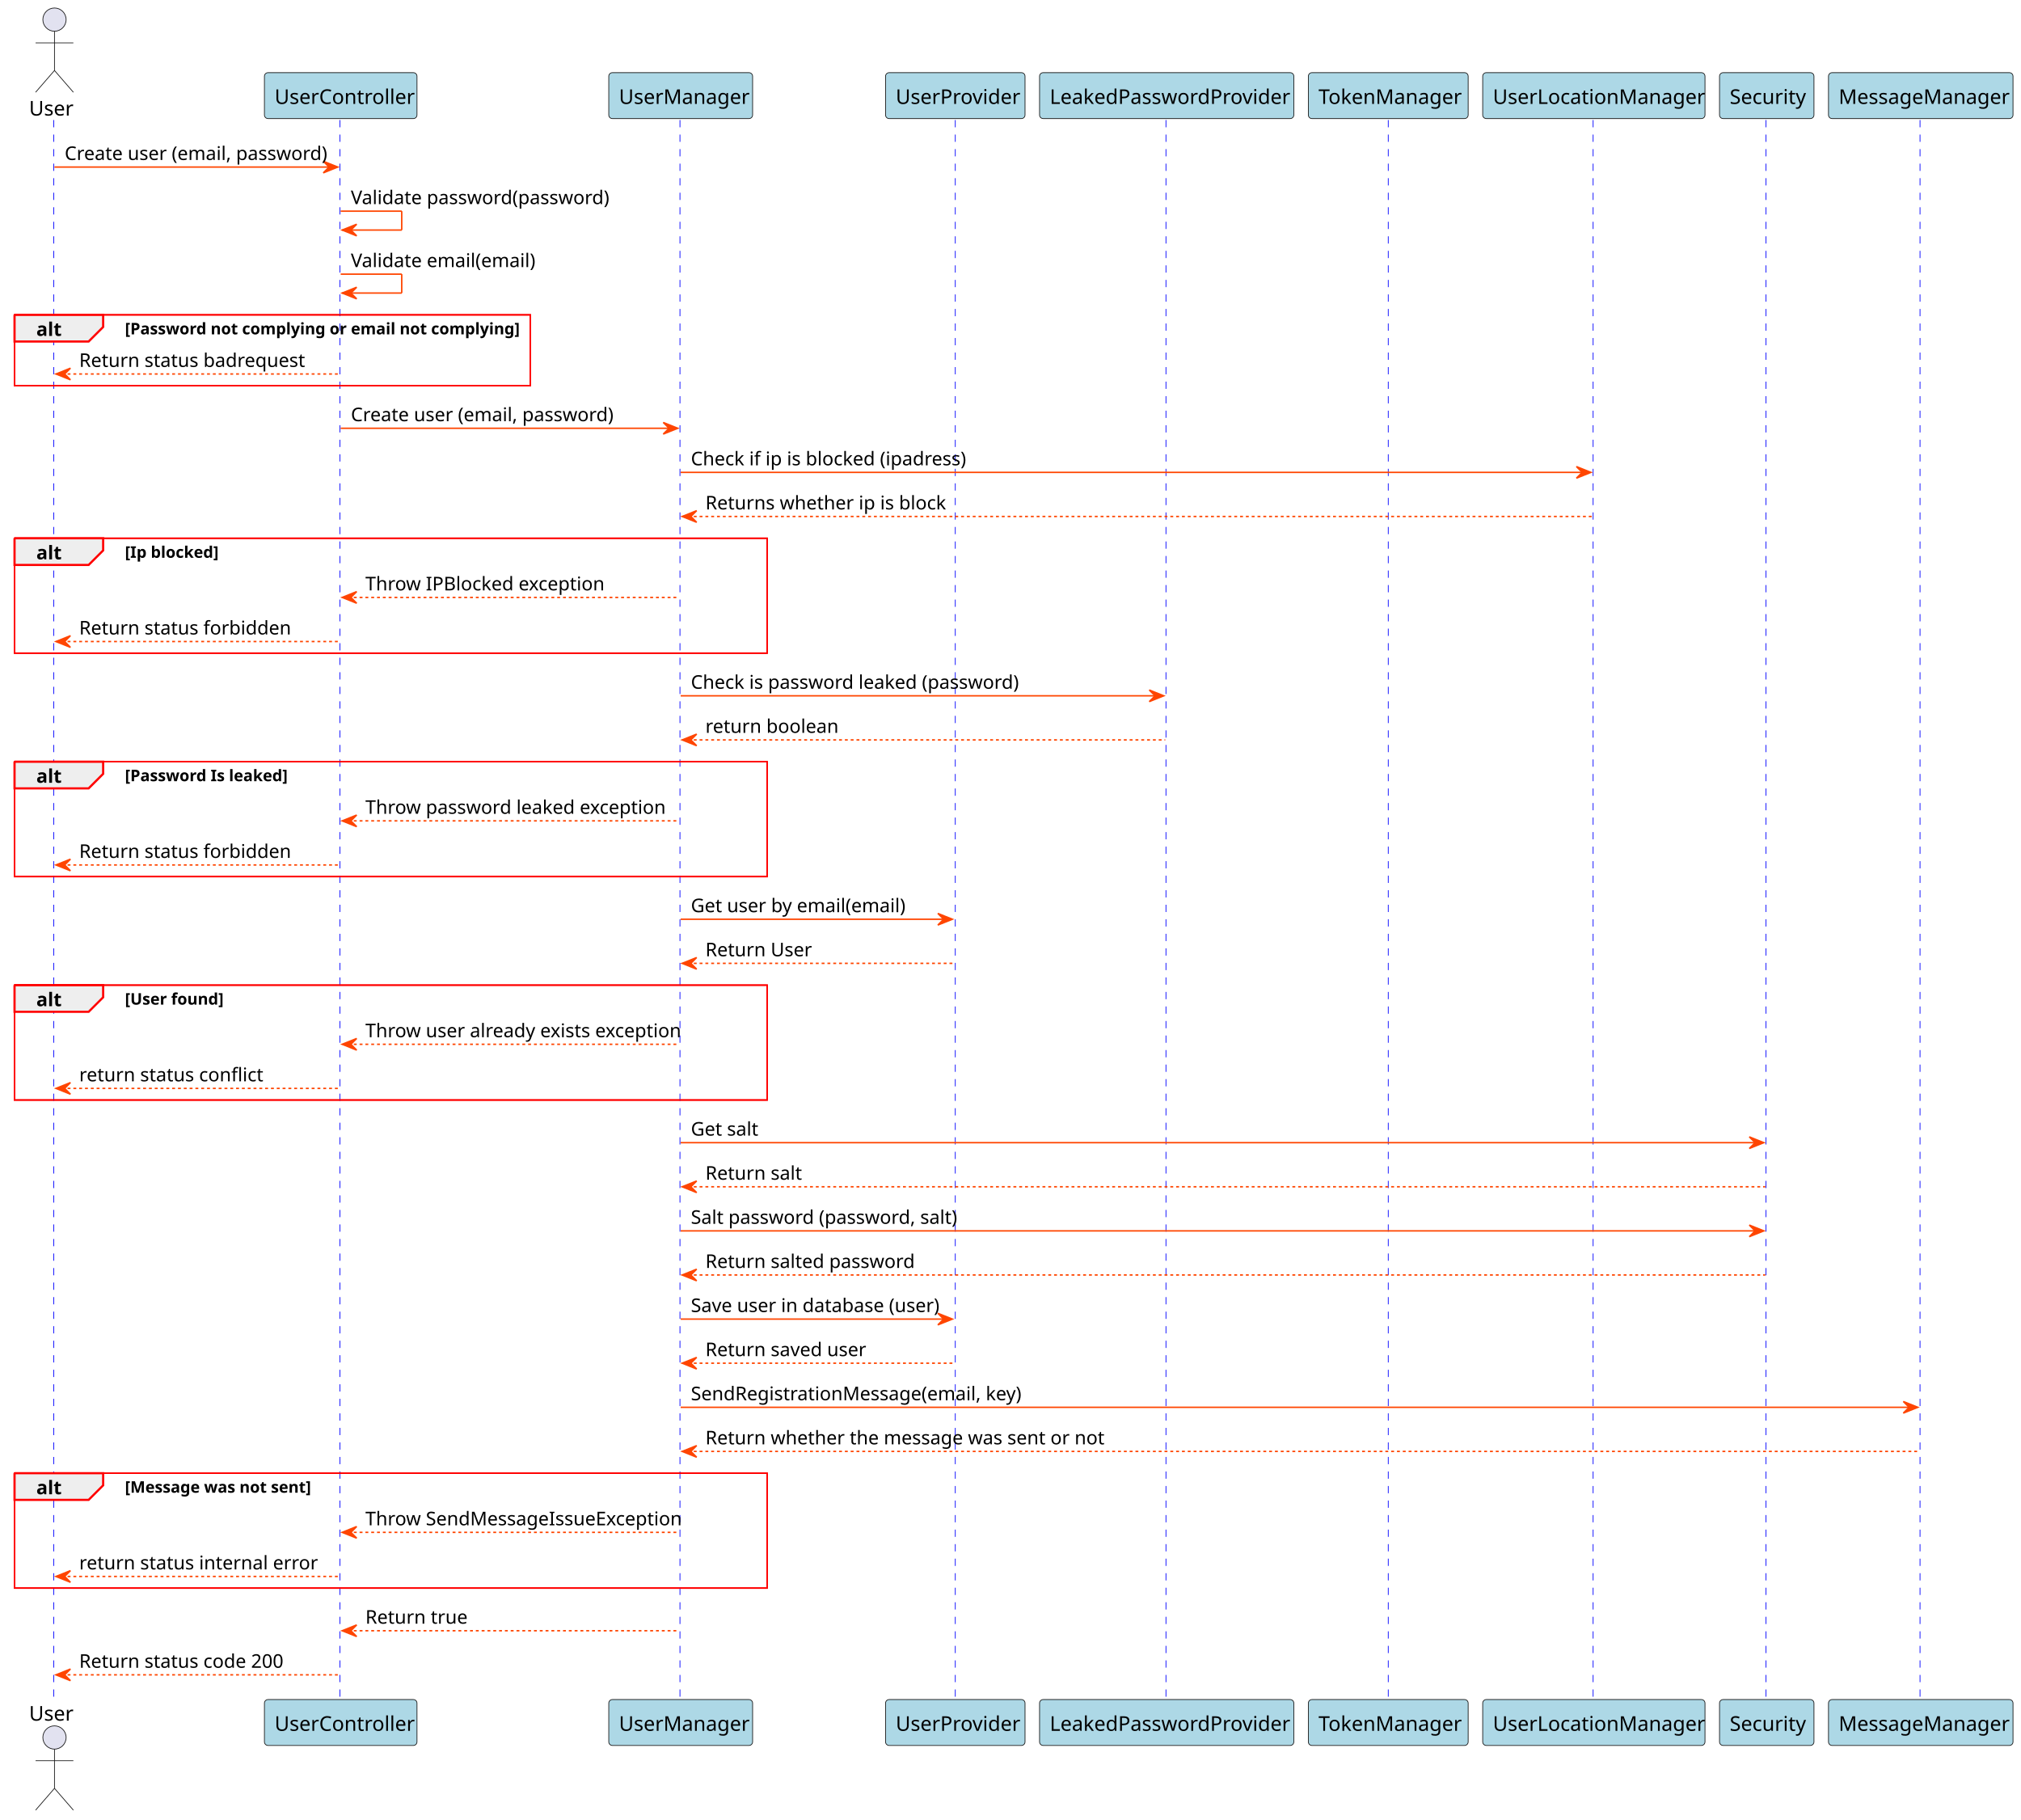
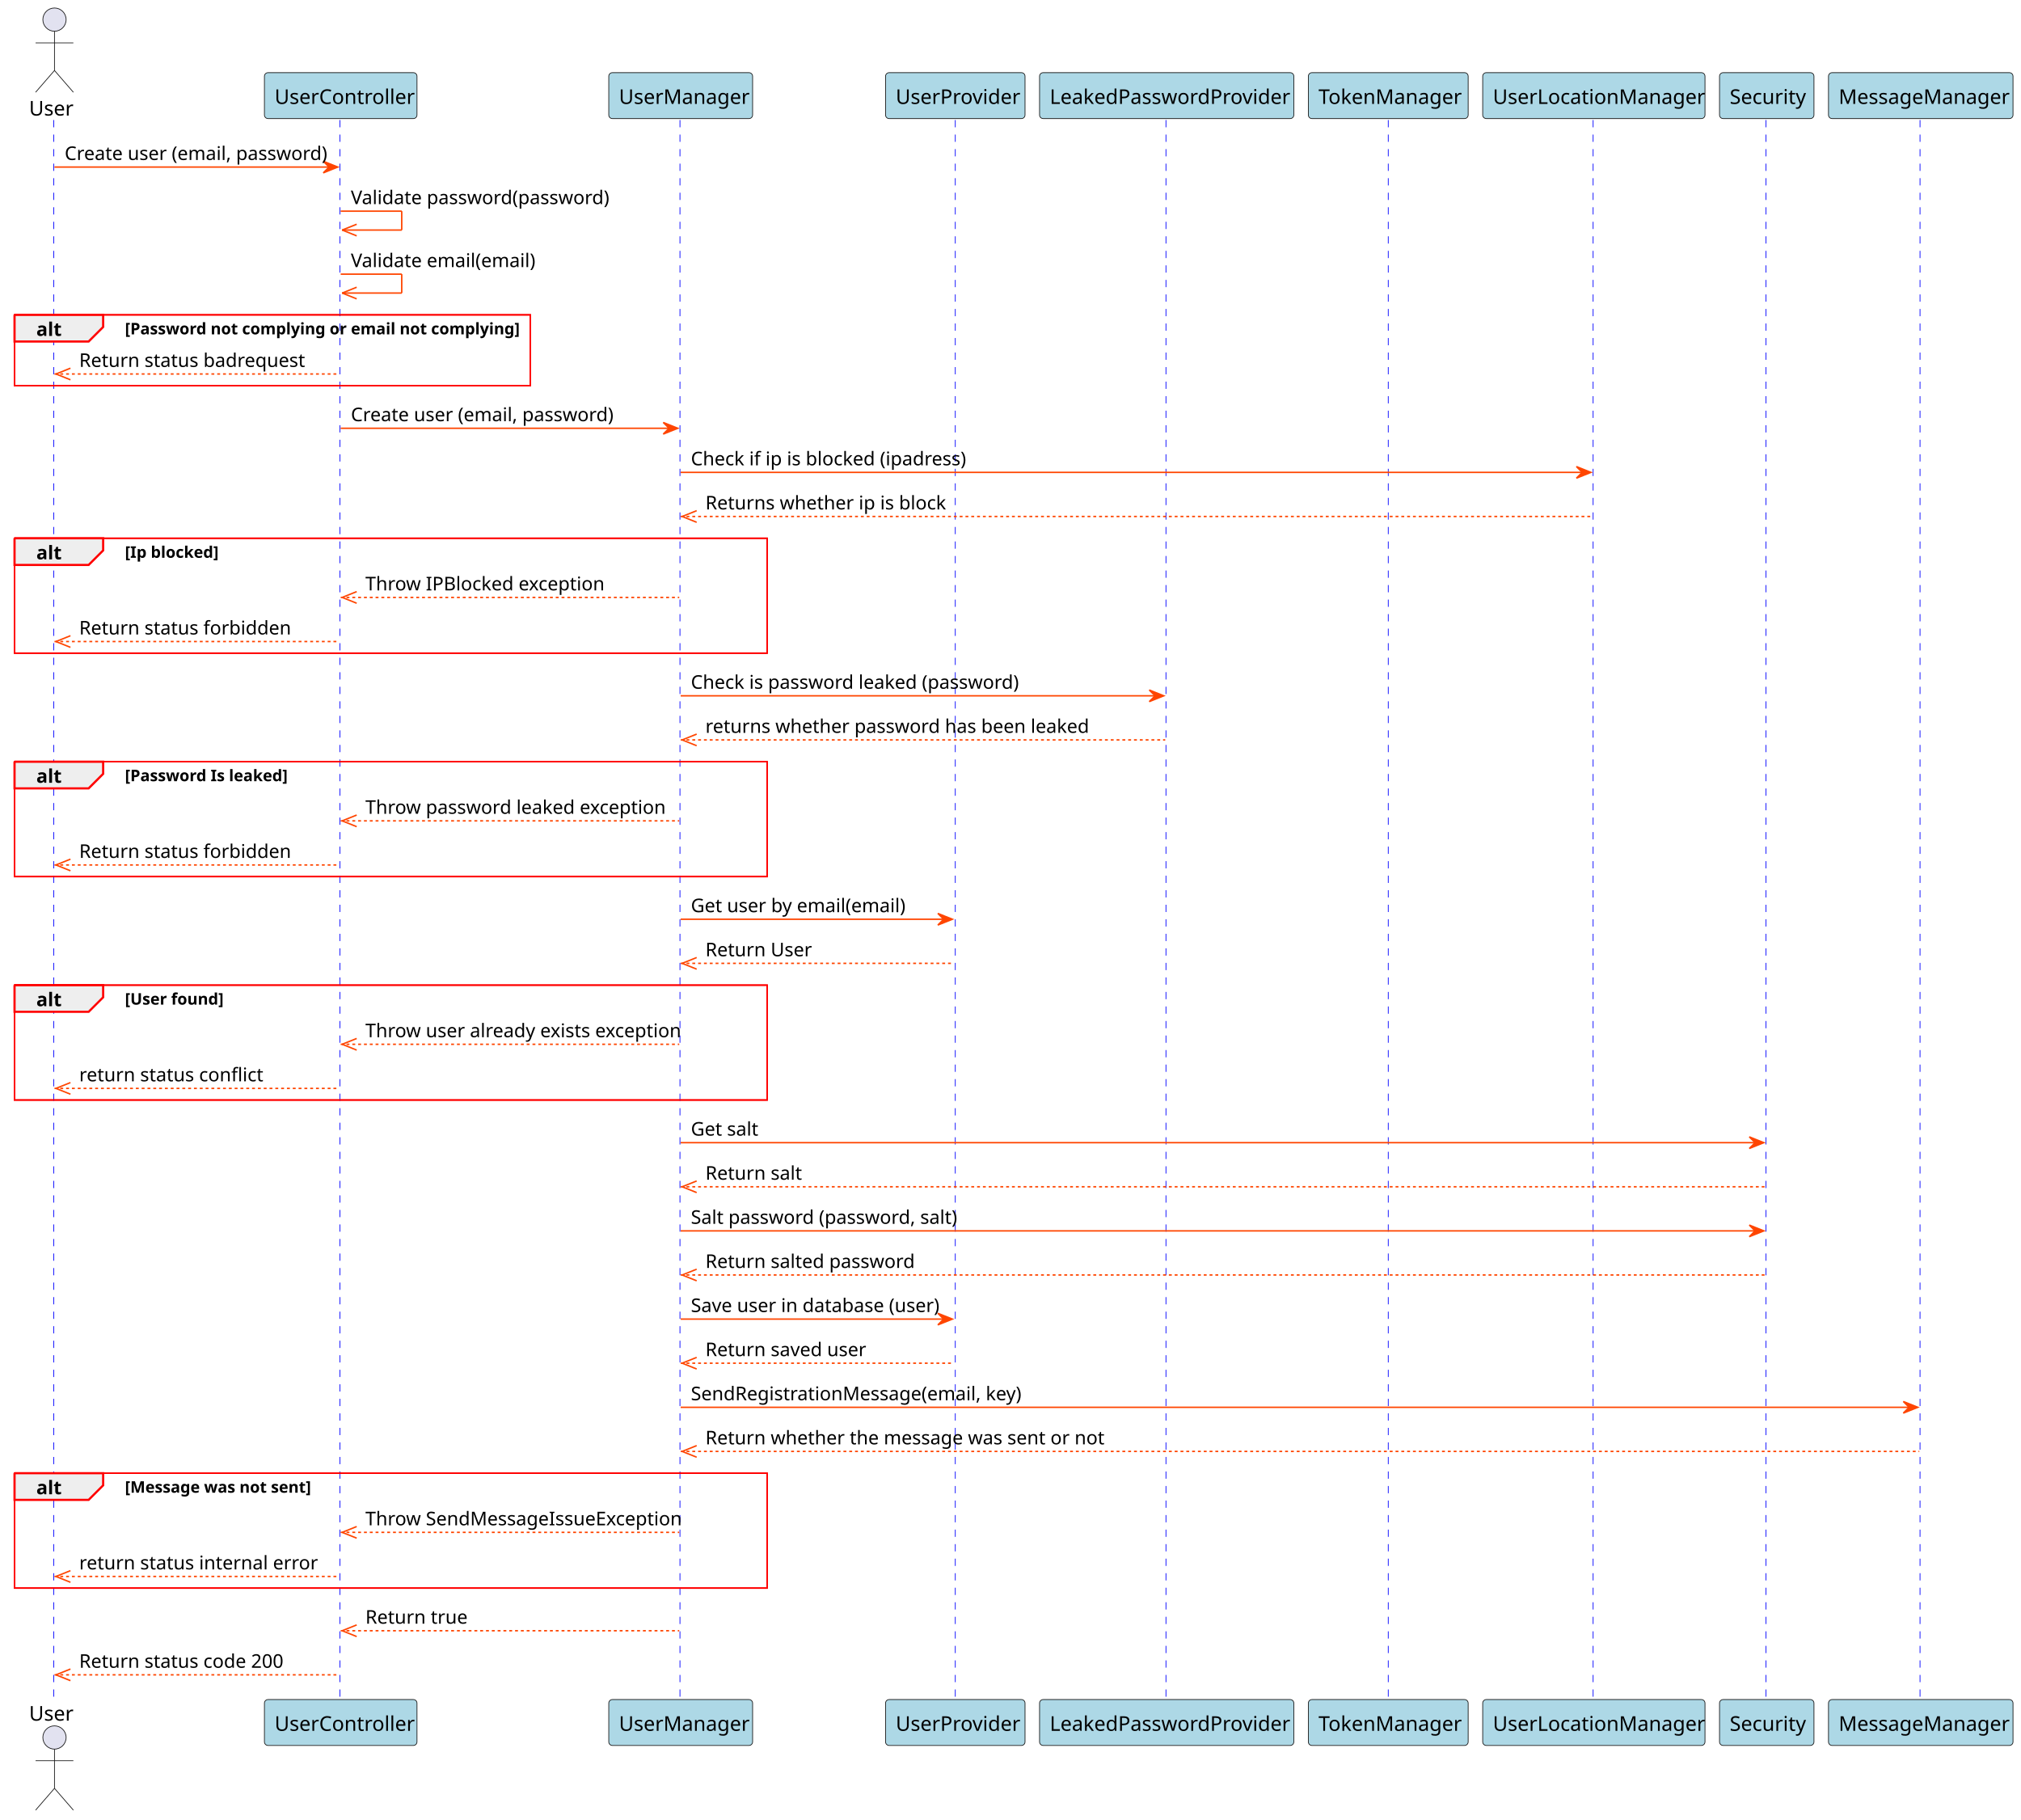
<svg xmlns="http://www.w3.org/2000/svg" contentStyleType="text/css" height="1252px" preserveAspectRatio="none" style="width:1391px;height:1252px;background:#FFFFFF;" version="1.1" viewBox="0 0 1391 1252" width="1391px" zoomAndPan="magnify">
  <defs />
  <g>
    <rect fill="none" height="48.703" style="stroke:#FF0000;stroke-width:1.0;" width="355" x="10" y="216.664" />
    <rect fill="none" height="79.055" style="stroke:#FF0000;stroke-width:1.0;" width="518" x="10" y="370.422" />
    <rect fill="none" height="79.055" style="stroke:#FF0000;stroke-width:1.0;" width="518" x="10" y="524.18" />
    <rect fill="none" height="79.055" style="stroke:#FF0000;stroke-width:1.0;" width="518" x="10" y="677.938" />
    <rect fill="none" height="79.055" style="stroke:#FF0000;stroke-width:1.0;" width="518" x="10" y="1013.805" />
    <line style="stroke:#0000FF;stroke-width:0.5;stroke-dasharray:5.0,5.0;" x1="37" x2="37" y1="82.609" y2="1170.562" />
    <line style="stroke:#0000FF;stroke-width:0.5;stroke-dasharray:5.0,5.0;" x1="234" x2="234" y1="82.609" y2="1170.562" />
    <line style="stroke:#0000FF;stroke-width:0.5;stroke-dasharray:5.0,5.0;" x1="468" x2="468" y1="82.609" y2="1170.562" />
    <line style="stroke:#0000FF;stroke-width:0.5;stroke-dasharray:5.0,5.0;" x1="657.5" x2="657.5" y1="82.609" y2="1170.562" />
    <line style="stroke:#0000FF;stroke-width:0.5;stroke-dasharray:5.0,5.0;" x1="802.5" x2="802.5" y1="82.609" y2="1170.562" />
    <line style="stroke:#0000FF;stroke-width:0.5;stroke-dasharray:5.0,5.0;" x1="955.5" x2="955.5" y1="82.609" y2="1170.562" />
    <line style="stroke:#0000FF;stroke-width:0.5;stroke-dasharray:5.0,5.0;" x1="1096.5" x2="1096.5" y1="82.609" y2="1170.562" />
    <line style="stroke:#0000FF;stroke-width:0.5;stroke-dasharray:5.0,5.0;" x1="1215.5" x2="1215.5" y1="82.609" y2="1170.562" />
    <line style="stroke:#0000FF;stroke-width:0.5;stroke-dasharray:5.0,5.0;" x1="1321.5" x2="1321.5" y1="82.609" y2="1170.562" />
    <text fill="#000000" font-family="sans-serif" font-size="14" lengthAdjust="spacing" textLength="29" x="20" y="79.533">User</text>
    <ellipse cx="37.5" cy="13.5" fill="#E2E2F0" rx="8" ry="8" style="stroke:#181818;stroke-width:0.5;" />
    <path d="M37.5,21.5 L37.5,48.5 M24.5,29.5 L50.5,29.5 M37.5,48.5 L24.5,63.5 M37.5,48.5 L50.5,63.5 " fill="none" style="stroke:#181818;stroke-width:0.5;" />
    <text fill="#000000" font-family="sans-serif" font-size="14" lengthAdjust="spacing" textLength="29" x="20" y="1184.096">User</text>
    <ellipse cx="37.5" cy="1195.672" fill="#E2E2F0" rx="8" ry="8" style="stroke:#181818;stroke-width:0.5;" />
    <path d="M37.5,1203.672 L37.5,1230.672 M24.5,1211.672 L50.5,1211.672 M37.5,1230.672 L24.5,1245.672 M37.5,1230.672 L50.5,1245.672 " fill="none" style="stroke:#181818;stroke-width:0.5;" />
    <rect fill="#ADD8E6" height="31.609" rx="2.5" ry="2.5" style="stroke:#181818;stroke-width:0.5;" width="105" x="182" y="50" />
    <text fill="#000000" font-family="sans-serif" font-size="14" lengthAdjust="spacing" textLength="91" x="189" y="71.533">UserController</text>
    <rect fill="#ADD8E6" height="31.609" rx="2.5" ry="2.5" style="stroke:#181818;stroke-width:0.5;" width="105" x="182" y="1169.562" />
    <text fill="#000000" font-family="sans-serif" font-size="14" lengthAdjust="spacing" textLength="91" x="189" y="1191.096">UserController</text>
    <rect fill="#ADD8E6" height="31.609" rx="2.5" ry="2.5" style="stroke:#181818;stroke-width:0.5;" width="99" x="419" y="50" />
    <text fill="#000000" font-family="sans-serif" font-size="14" lengthAdjust="spacing" textLength="85" x="426" y="71.533">UserManager</text>
    <rect fill="#ADD8E6" height="31.609" rx="2.5" ry="2.5" style="stroke:#181818;stroke-width:0.5;" width="99" x="419" y="1169.562" />
    <text fill="#000000" font-family="sans-serif" font-size="14" lengthAdjust="spacing" textLength="85" x="426" y="1191.096">UserManager</text>
    <rect fill="#ADD8E6" height="31.609" rx="2.5" ry="2.5" style="stroke:#181818;stroke-width:0.5;" width="96" x="609.5" y="50" />
    <text fill="#000000" font-family="sans-serif" font-size="14" lengthAdjust="spacing" textLength="82" x="616.5" y="71.533">UserProvider</text>
    <rect fill="#ADD8E6" height="31.609" rx="2.5" ry="2.5" style="stroke:#181818;stroke-width:0.5;" width="96" x="609.5" y="1169.562" />
    <text fill="#000000" font-family="sans-serif" font-size="14" lengthAdjust="spacing" textLength="82" x="616.5" y="1191.096">UserProvider</text>
    <rect fill="#ADD8E6" height="31.609" rx="2.5" ry="2.5" style="stroke:#181818;stroke-width:0.5;" width="175" x="715.5" y="50" />
    <text fill="#000000" font-family="sans-serif" font-size="14" lengthAdjust="spacing" textLength="161" x="722.5" y="71.533">LeakedPasswordProvider</text>
    <rect fill="#ADD8E6" height="31.609" rx="2.5" ry="2.5" style="stroke:#181818;stroke-width:0.5;" width="175" x="715.5" y="1169.562" />
    <text fill="#000000" font-family="sans-serif" font-size="14" lengthAdjust="spacing" textLength="161" x="722.5" y="1191.096">LeakedPasswordProvider</text>
    <rect fill="#ADD8E6" height="31.609" rx="2.5" ry="2.5" style="stroke:#181818;stroke-width:0.5;" width="110" x="900.5" y="50" />
    <text fill="#000000" font-family="sans-serif" font-size="14" lengthAdjust="spacing" textLength="96" x="907.5" y="71.533">TokenManager</text>
    <rect fill="#ADD8E6" height="31.609" rx="2.5" ry="2.5" style="stroke:#181818;stroke-width:0.5;" width="110" x="900.5" y="1169.562" />
    <text fill="#000000" font-family="sans-serif" font-size="14" lengthAdjust="spacing" textLength="96" x="907.5" y="1191.096">TokenManager</text>
    <rect fill="#ADD8E6" height="31.609" rx="2.5" ry="2.5" style="stroke:#181818;stroke-width:0.5;" width="153" x="1020.5" y="50" />
    <text fill="#000000" font-family="sans-serif" font-size="14" lengthAdjust="spacing" textLength="139" x="1027.5" y="71.533">UserLocationManager</text>
    <rect fill="#ADD8E6" height="31.609" rx="2.5" ry="2.5" style="stroke:#181818;stroke-width:0.5;" width="153" x="1020.5" y="1169.562" />
    <text fill="#000000" font-family="sans-serif" font-size="14" lengthAdjust="spacing" textLength="139" x="1027.5" y="1191.096">UserLocationManager</text>
    <rect fill="#ADD8E6" height="31.609" rx="2.5" ry="2.5" style="stroke:#181818;stroke-width:0.5;" width="65" x="1183.5" y="50" />
    <text fill="#000000" font-family="sans-serif" font-size="14" lengthAdjust="spacing" textLength="51" x="1190.5" y="71.533">Security</text>
    <rect fill="#ADD8E6" height="31.609" rx="2.5" ry="2.5" style="stroke:#181818;stroke-width:0.5;" width="65" x="1183.5" y="1169.562" />
    <text fill="#000000" font-family="sans-serif" font-size="14" lengthAdjust="spacing" textLength="51" x="1190.5" y="1191.096">Security</text>
    <rect fill="#ADD8E6" height="31.609" rx="2.5" ry="2.5" style="stroke:#181818;stroke-width:0.5;" width="127" x="1258.5" y="50" />
    <text fill="#000000" font-family="sans-serif" font-size="14" lengthAdjust="spacing" textLength="113" x="1265.5" y="71.533">MessageManager</text>
    <rect fill="#ADD8E6" height="31.609" rx="2.5" ry="2.5" style="stroke:#181818;stroke-width:0.5;" width="127" x="1258.5" y="1169.562" />
    <text fill="#000000" font-family="sans-serif" font-size="14" lengthAdjust="spacing" textLength="113" x="1265.5" y="1191.096">MessageManager</text>
    <polygon fill="#FF4500" points="222.5,110.961,232.5,114.961,222.5,118.961,226.5,114.961" style="stroke:#FF4500;stroke-width:1.0;" />
    <line style="stroke:#FF4500;stroke-width:1.0;" x1="37.5" x2="228.5" y1="114.961" y2="114.961" />
    <text fill="#000000" font-family="sans-serif" font-size="13" lengthAdjust="spacing" textLength="173" x="44.5" y="110.105">Create user (email, password)</text>
    <line style="stroke:#FF4500;stroke-width:1.0;" x1="234.5" x2="276.5" y1="145.312" y2="145.312" />
    <line style="stroke:#FF4500;stroke-width:1.0;" x1="276.5" x2="276.5" y1="145.312" y2="158.312" />
    <line style="stroke:#FF4500;stroke-width:1.0;" x1="235.5" x2="276.5" y1="158.312" y2="158.312" />
-     <polygon fill="#FF4500" points="245.5,154.312,235.5,158.312,245.5,162.312,241.5,158.312" style="stroke:#FF4500;stroke-width:1.0;" />
+     <line style="stroke:#FF4500;stroke-width:1.0;" x1="235.5" x2="245.5" y1="158.312" y2="154.312" />
+     <line style="stroke:#FF4500;stroke-width:1.0;" x1="235.5" x2="245.5" y1="158.312" y2="162.312" />
    <text fill="#000000" font-family="sans-serif" font-size="13" lengthAdjust="spacing" textLength="169" x="241.5" y="140.456">Validate password(password)</text>
    <line style="stroke:#FF4500;stroke-width:1.0;" x1="234.5" x2="276.5" y1="188.664" y2="188.664" />
    <line style="stroke:#FF4500;stroke-width:1.0;" x1="276.5" x2="276.5" y1="188.664" y2="201.664" />
    <line style="stroke:#FF4500;stroke-width:1.0;" x1="235.5" x2="276.5" y1="201.664" y2="201.664" />
-     <polygon fill="#FF4500" points="245.5,197.664,235.5,201.664,245.5,205.664,241.5,201.664" style="stroke:#FF4500;stroke-width:1.0;" />
+     <line style="stroke:#FF4500;stroke-width:1.0;" x1="235.5" x2="245.5" y1="201.664" y2="197.664" />
+     <line style="stroke:#FF4500;stroke-width:1.0;" x1="235.5" x2="245.5" y1="201.664" y2="205.664" />
    <text fill="#000000" font-family="sans-serif" font-size="13" lengthAdjust="spacing" textLength="121" x="241.5" y="183.808">Validate email(email)</text>
    <path d="M10,216.664 L71,216.664 L71,225.016 L61,235.016 L10,235.016 L10,216.664 " fill="#EEEEEE" style="stroke:#FF0000;stroke-width:1.5;" />
    <rect fill="none" height="48.703" style="stroke:#FF0000;stroke-width:1.0;" width="355" x="10" y="216.664" />
    <text fill="#000000" font-family="sans-serif" font-size="13" font-weight="bold" lengthAdjust="spacing" textLength="16" x="25" y="231.159">alt</text>
    <text fill="#000000" font-family="sans-serif" font-size="11" font-weight="bold" lengthAdjust="spacing" textLength="274" x="86" y="230.083">[Password not complying or email not complying]</text>
-     <polygon fill="#FF4500" points="48.5,253.367,38.5,257.367,48.5,261.367,44.5,257.367" style="stroke:#FF4500;stroke-width:1.0;" />
-     <line style="stroke:#FF4500;stroke-width:1.0;stroke-dasharray:2.0,2.0;" x1="42.5" x2="233.5" y1="257.367" y2="257.367" />
+     <line style="stroke:#FF4500;stroke-width:1.0;" x1="38.5" x2="48.5" y1="257.367" y2="253.367" />
+     <line style="stroke:#FF4500;stroke-width:1.0;" x1="38.5" x2="48.5" y1="257.367" y2="261.367" />
+     <line style="stroke:#FF4500;stroke-width:1.0;stroke-dasharray:2.0,2.0;" x1="37.5" x2="233.5" y1="257.367" y2="257.367" />
    <text fill="#000000" font-family="sans-serif" font-size="13" lengthAdjust="spacing" textLength="146" x="54.5" y="252.511">Return status badrequest</text>
    <polygon fill="#FF4500" points="456.5,290.719,466.5,294.719,456.5,298.719,460.5,294.719" style="stroke:#FF4500;stroke-width:1.0;" />
    <line style="stroke:#FF4500;stroke-width:1.0;" x1="234.5" x2="462.5" y1="294.719" y2="294.719" />
    <text fill="#000000" font-family="sans-serif" font-size="13" lengthAdjust="spacing" textLength="173" x="241.5" y="289.862">Create user (email, password)</text>
    <polygon fill="#FF4500" points="1085,321.07,1095,325.07,1085,329.07,1089,325.07" style="stroke:#FF4500;stroke-width:1.0;" />
    <line style="stroke:#FF4500;stroke-width:1.0;" x1="468.5" x2="1091" y1="325.07" y2="325.07" />
    <text fill="#000000" font-family="sans-serif" font-size="13" lengthAdjust="spacing" textLength="185" x="475.5" y="320.214">Check if ip is blocked (ipadress)</text>
-     <polygon fill="#FF4500" points="479.5,351.422,469.5,355.422,479.5,359.422,475.5,355.422" style="stroke:#FF4500;stroke-width:1.0;" />
-     <line style="stroke:#FF4500;stroke-width:1.0;stroke-dasharray:2.0,2.0;" x1="473.5" x2="1096" y1="355.422" y2="355.422" />
+     <line style="stroke:#FF4500;stroke-width:1.0;" x1="469.5" x2="479.5" y1="355.422" y2="351.422" />
+     <line style="stroke:#FF4500;stroke-width:1.0;" x1="469.5" x2="479.5" y1="355.422" y2="359.422" />
+     <line style="stroke:#FF4500;stroke-width:1.0;stroke-dasharray:2.0,2.0;" x1="468.5" x2="1096" y1="355.422" y2="355.422" />
    <text fill="#000000" font-family="sans-serif" font-size="13" lengthAdjust="spacing" textLength="157" x="485.5" y="350.565">Returns whether ip is block</text>
    <path d="M10,370.422 L71,370.422 L71,378.773 L61,388.773 L10,388.773 L10,370.422 " fill="#EEEEEE" style="stroke:#FF0000;stroke-width:1.5;" />
    <rect fill="none" height="79.055" style="stroke:#FF0000;stroke-width:1.0;" width="518" x="10" y="370.422" />
    <text fill="#000000" font-family="sans-serif" font-size="13" font-weight="bold" lengthAdjust="spacing" textLength="16" x="25" y="384.917">alt</text>
    <text fill="#000000" font-family="sans-serif" font-size="11" font-weight="bold" lengthAdjust="spacing" textLength="65" x="86" y="383.841">[Ip blocked]</text>
-     <polygon fill="#FF4500" points="245.5,407.125,235.5,411.125,245.5,415.125,241.5,411.125" style="stroke:#FF4500;stroke-width:1.0;" />
-     <line style="stroke:#FF4500;stroke-width:1.0;stroke-dasharray:2.0,2.0;" x1="239.5" x2="467.5" y1="411.125" y2="411.125" />
+     <line style="stroke:#FF4500;stroke-width:1.0;" x1="235.5" x2="245.5" y1="411.125" y2="407.125" />
+     <line style="stroke:#FF4500;stroke-width:1.0;" x1="235.5" x2="245.5" y1="411.125" y2="415.125" />
+     <line style="stroke:#FF4500;stroke-width:1.0;stroke-dasharray:2.0,2.0;" x1="234.5" x2="467.5" y1="411.125" y2="411.125" />
    <text fill="#000000" font-family="sans-serif" font-size="13" lengthAdjust="spacing" textLength="157" x="251.5" y="406.269">Throw IPBlocked exception</text>
-     <polygon fill="#FF4500" points="48.5,437.477,38.5,441.477,48.5,445.477,44.5,441.477" style="stroke:#FF4500;stroke-width:1.0;" />
-     <line style="stroke:#FF4500;stroke-width:1.0;stroke-dasharray:2.0,2.0;" x1="42.5" x2="233.5" y1="441.477" y2="441.477" />
+     <line style="stroke:#FF4500;stroke-width:1.0;" x1="38.5" x2="48.5" y1="441.477" y2="437.477" />
+     <line style="stroke:#FF4500;stroke-width:1.0;" x1="38.5" x2="48.5" y1="441.477" y2="445.477" />
+     <line style="stroke:#FF4500;stroke-width:1.0;stroke-dasharray:2.0,2.0;" x1="37.5" x2="233.5" y1="441.477" y2="441.477" />
    <text fill="#000000" font-family="sans-serif" font-size="13" lengthAdjust="spacing" textLength="134" x="54.5" y="436.62">Return status forbidden</text>
    <polygon fill="#FF4500" points="791,474.828,801,478.828,791,482.828,795,478.828" style="stroke:#FF4500;stroke-width:1.0;" />
    <line style="stroke:#FF4500;stroke-width:1.0;" x1="468.5" x2="797" y1="478.828" y2="478.828" />
    <text fill="#000000" font-family="sans-serif" font-size="13" lengthAdjust="spacing" textLength="219" x="475.5" y="473.972">Check is password leaked (password)</text>
-     <polygon fill="#FF4500" points="479.5,505.18,469.5,509.18,479.5,513.18,475.5,509.18" style="stroke:#FF4500;stroke-width:1.0;" />
-     <line style="stroke:#FF4500;stroke-width:1.0;stroke-dasharray:2.0,2.0;" x1="473.5" x2="802" y1="509.18" y2="509.18" />
-     <text fill="#000000" font-family="sans-serif" font-size="13" lengthAdjust="spacing" textLength="82" x="485.5" y="504.323">return boolean</text>
+     <line style="stroke:#FF4500;stroke-width:1.0;" x1="469.5" x2="479.5" y1="509.18" y2="505.18" />
+     <line style="stroke:#FF4500;stroke-width:1.0;" x1="469.5" x2="479.5" y1="509.18" y2="513.18" />
+     <line style="stroke:#FF4500;stroke-width:1.0;stroke-dasharray:2.0,2.0;" x1="468.5" x2="802" y1="509.18" y2="509.18" />
+     <text fill="#000000" font-family="sans-serif" font-size="13" lengthAdjust="spacing" textLength="247" x="485.5" y="504.323">returns whether password has been leaked</text>
    <path d="M10,524.18 L71,524.18 L71,532.531 L61,542.531 L10,542.531 L10,524.18 " fill="#EEEEEE" style="stroke:#FF0000;stroke-width:1.5;" />
    <rect fill="none" height="79.055" style="stroke:#FF0000;stroke-width:1.0;" width="518" x="10" y="524.18" />
    <text fill="#000000" font-family="sans-serif" font-size="13" font-weight="bold" lengthAdjust="spacing" textLength="16" x="25" y="538.675">alt</text>
    <text fill="#000000" font-family="sans-serif" font-size="11" font-weight="bold" lengthAdjust="spacing" textLength="117" x="86" y="537.599">[Password Is leaked]</text>
-     <polygon fill="#FF4500" points="245.5,560.883,235.5,564.883,245.5,568.883,241.5,564.883" style="stroke:#FF4500;stroke-width:1.0;" />
-     <line style="stroke:#FF4500;stroke-width:1.0;stroke-dasharray:2.0,2.0;" x1="239.5" x2="467.5" y1="564.883" y2="564.883" />
+     <line style="stroke:#FF4500;stroke-width:1.0;" x1="235.5" x2="245.5" y1="564.883" y2="560.883" />
+     <line style="stroke:#FF4500;stroke-width:1.0;" x1="235.5" x2="245.5" y1="564.883" y2="568.883" />
+     <line style="stroke:#FF4500;stroke-width:1.0;stroke-dasharray:2.0,2.0;" x1="234.5" x2="467.5" y1="564.883" y2="564.883" />
    <text fill="#000000" font-family="sans-serif" font-size="13" lengthAdjust="spacing" textLength="195" x="251.5" y="560.026">Throw password leaked exception</text>
-     <polygon fill="#FF4500" points="48.5,591.234,38.5,595.234,48.5,599.234,44.5,595.234" style="stroke:#FF4500;stroke-width:1.0;" />
-     <line style="stroke:#FF4500;stroke-width:1.0;stroke-dasharray:2.0,2.0;" x1="42.5" x2="233.5" y1="595.234" y2="595.234" />
+     <line style="stroke:#FF4500;stroke-width:1.0;" x1="38.5" x2="48.5" y1="595.234" y2="591.234" />
+     <line style="stroke:#FF4500;stroke-width:1.0;" x1="38.5" x2="48.5" y1="595.234" y2="599.234" />
+     <line style="stroke:#FF4500;stroke-width:1.0;stroke-dasharray:2.0,2.0;" x1="37.5" x2="233.5" y1="595.234" y2="595.234" />
    <text fill="#000000" font-family="sans-serif" font-size="13" lengthAdjust="spacing" textLength="134" x="54.5" y="590.378">Return status forbidden</text>
    <polygon fill="#FF4500" points="645.5,628.586,655.5,632.586,645.5,636.586,649.5,632.586" style="stroke:#FF4500;stroke-width:1.0;" />
    <line style="stroke:#FF4500;stroke-width:1.0;" x1="468.5" x2="651.5" y1="632.586" y2="632.586" />
    <text fill="#000000" font-family="sans-serif" font-size="13" lengthAdjust="spacing" textLength="142" x="475.5" y="627.73">Get user by email(email)</text>
-     <polygon fill="#FF4500" points="479.5,658.938,469.5,662.938,479.5,666.938,475.5,662.938" style="stroke:#FF4500;stroke-width:1.0;" />
-     <line style="stroke:#FF4500;stroke-width:1.0;stroke-dasharray:2.0,2.0;" x1="473.5" x2="656.5" y1="662.938" y2="662.938" />
+     <line style="stroke:#FF4500;stroke-width:1.0;" x1="469.5" x2="479.5" y1="662.938" y2="658.938" />
+     <line style="stroke:#FF4500;stroke-width:1.0;" x1="469.5" x2="479.5" y1="662.938" y2="666.938" />
+     <line style="stroke:#FF4500;stroke-width:1.0;stroke-dasharray:2.0,2.0;" x1="468.5" x2="656.5" y1="662.938" y2="662.938" />
    <text fill="#000000" font-family="sans-serif" font-size="13" lengthAdjust="spacing" textLength="69" x="485.5" y="658.081">Return User</text>
    <path d="M10,677.938 L71,677.938 L71,686.289 L61,696.289 L10,696.289 L10,677.938 " fill="#EEEEEE" style="stroke:#FF0000;stroke-width:1.5;" />
    <rect fill="none" height="79.055" style="stroke:#FF0000;stroke-width:1.0;" width="518" x="10" y="677.938" />
    <text fill="#000000" font-family="sans-serif" font-size="13" font-weight="bold" lengthAdjust="spacing" textLength="16" x="25" y="692.433">alt</text>
    <text fill="#000000" font-family="sans-serif" font-size="11" font-weight="bold" lengthAdjust="spacing" textLength="69" x="86" y="691.356">[User found]</text>
-     <polygon fill="#FF4500" points="245.5,714.641,235.5,718.641,245.5,722.641,241.5,718.641" style="stroke:#FF4500;stroke-width:1.0;" />
-     <line style="stroke:#FF4500;stroke-width:1.0;stroke-dasharray:2.0,2.0;" x1="239.5" x2="467.5" y1="718.641" y2="718.641" />
+     <line style="stroke:#FF4500;stroke-width:1.0;" x1="235.5" x2="245.5" y1="718.641" y2="714.641" />
+     <line style="stroke:#FF4500;stroke-width:1.0;" x1="235.5" x2="245.5" y1="718.641" y2="722.641" />
+     <line style="stroke:#FF4500;stroke-width:1.0;stroke-dasharray:2.0,2.0;" x1="234.5" x2="467.5" y1="718.641" y2="718.641" />
    <text fill="#000000" font-family="sans-serif" font-size="13" lengthAdjust="spacing" textLength="208" x="251.5" y="713.784">Throw user already exists exception</text>
-     <polygon fill="#FF4500" points="48.5,744.992,38.5,748.992,48.5,752.992,44.5,748.992" style="stroke:#FF4500;stroke-width:1.0;" />
-     <line style="stroke:#FF4500;stroke-width:1.0;stroke-dasharray:2.0,2.0;" x1="42.5" x2="233.5" y1="748.992" y2="748.992" />
+     <line style="stroke:#FF4500;stroke-width:1.0;" x1="38.5" x2="48.5" y1="748.992" y2="744.992" />
+     <line style="stroke:#FF4500;stroke-width:1.0;" x1="38.5" x2="48.5" y1="748.992" y2="752.992" />
+     <line style="stroke:#FF4500;stroke-width:1.0;stroke-dasharray:2.0,2.0;" x1="37.5" x2="233.5" y1="748.992" y2="748.992" />
    <text fill="#000000" font-family="sans-serif" font-size="13" lengthAdjust="spacing" textLength="118" x="54.5" y="744.136">return status conflict</text>
    <polygon fill="#FF4500" points="1204,782.344,1214,786.344,1204,790.344,1208,786.344" style="stroke:#FF4500;stroke-width:1.0;" />
    <line style="stroke:#FF4500;stroke-width:1.0;" x1="468.5" x2="1210" y1="786.344" y2="786.344" />
    <text fill="#000000" font-family="sans-serif" font-size="13" lengthAdjust="spacing" textLength="46" x="475.5" y="781.487">Get salt</text>
-     <polygon fill="#FF4500" points="479.5,812.695,469.5,816.695,479.5,820.695,475.5,816.695" style="stroke:#FF4500;stroke-width:1.0;" />
-     <line style="stroke:#FF4500;stroke-width:1.0;stroke-dasharray:2.0,2.0;" x1="473.5" x2="1215" y1="816.695" y2="816.695" />
+     <line style="stroke:#FF4500;stroke-width:1.0;" x1="469.5" x2="479.5" y1="816.695" y2="812.695" />
+     <line style="stroke:#FF4500;stroke-width:1.0;" x1="469.5" x2="479.5" y1="816.695" y2="820.695" />
+     <line style="stroke:#FF4500;stroke-width:1.0;stroke-dasharray:2.0,2.0;" x1="468.5" x2="1215" y1="816.695" y2="816.695" />
    <text fill="#000000" font-family="sans-serif" font-size="13" lengthAdjust="spacing" textLength="63" x="485.5" y="811.839">Return salt</text>
    <polygon fill="#FF4500" points="1204,843.047,1214,847.047,1204,851.047,1208,847.047" style="stroke:#FF4500;stroke-width:1.0;" />
    <line style="stroke:#FF4500;stroke-width:1.0;" x1="468.5" x2="1210" y1="847.047" y2="847.047" />
    <text fill="#000000" font-family="sans-serif" font-size="13" lengthAdjust="spacing" textLength="178" x="475.5" y="842.19">Salt password (password, salt)</text>
-     <polygon fill="#FF4500" points="479.5,873.398,469.5,877.398,479.5,881.398,475.5,877.398" style="stroke:#FF4500;stroke-width:1.0;" />
-     <line style="stroke:#FF4500;stroke-width:1.0;stroke-dasharray:2.0,2.0;" x1="473.5" x2="1215" y1="877.398" y2="877.398" />
+     <line style="stroke:#FF4500;stroke-width:1.0;" x1="469.5" x2="479.5" y1="877.398" y2="873.398" />
+     <line style="stroke:#FF4500;stroke-width:1.0;" x1="469.5" x2="479.5" y1="877.398" y2="881.398" />
+     <line style="stroke:#FF4500;stroke-width:1.0;stroke-dasharray:2.0,2.0;" x1="468.5" x2="1215" y1="877.398" y2="877.398" />
    <text fill="#000000" font-family="sans-serif" font-size="13" lengthAdjust="spacing" textLength="136" x="485.5" y="872.542">Return salted password</text>
    <polygon fill="#FF4500" points="645.5,903.75,655.5,907.75,645.5,911.75,649.5,907.75" style="stroke:#FF4500;stroke-width:1.0;" />
    <line style="stroke:#FF4500;stroke-width:1.0;" x1="468.5" x2="651.5" y1="907.75" y2="907.75" />
    <text fill="#000000" font-family="sans-serif" font-size="13" lengthAdjust="spacing" textLength="165" x="475.5" y="902.894">Save user in database (user)</text>
-     <polygon fill="#FF4500" points="479.5,934.102,469.5,938.102,479.5,942.102,475.5,938.102" style="stroke:#FF4500;stroke-width:1.0;" />
-     <line style="stroke:#FF4500;stroke-width:1.0;stroke-dasharray:2.0,2.0;" x1="473.5" x2="656.5" y1="938.102" y2="938.102" />
+     <line style="stroke:#FF4500;stroke-width:1.0;" x1="469.5" x2="479.5" y1="938.102" y2="934.102" />
+     <line style="stroke:#FF4500;stroke-width:1.0;" x1="469.5" x2="479.5" y1="938.102" y2="942.102" />
+     <line style="stroke:#FF4500;stroke-width:1.0;stroke-dasharray:2.0,2.0;" x1="468.5" x2="656.5" y1="938.102" y2="938.102" />
    <text fill="#000000" font-family="sans-serif" font-size="13" lengthAdjust="spacing" textLength="104" x="485.5" y="933.245">Return saved user</text>
    <polygon fill="#FF4500" points="1310,964.453,1320,968.453,1310,972.453,1314,968.453" style="stroke:#FF4500;stroke-width:1.0;" />
    <line style="stroke:#FF4500;stroke-width:1.0;" x1="468.5" x2="1316" y1="968.453" y2="968.453" />
    <text fill="#000000" font-family="sans-serif" font-size="13" lengthAdjust="spacing" textLength="220" x="475.5" y="963.597">SendRegistrationMessage(email, key)</text>
-     <polygon fill="#FF4500" points="479.5,994.805,469.5,998.805,479.5,1002.805,475.5,998.805" style="stroke:#FF4500;stroke-width:1.0;" />
-     <line style="stroke:#FF4500;stroke-width:1.0;stroke-dasharray:2.0,2.0;" x1="473.5" x2="1321" y1="998.805" y2="998.805" />
+     <line style="stroke:#FF4500;stroke-width:1.0;" x1="469.5" x2="479.5" y1="998.805" y2="994.805" />
+     <line style="stroke:#FF4500;stroke-width:1.0;" x1="469.5" x2="479.5" y1="998.805" y2="1002.805" />
+     <line style="stroke:#FF4500;stroke-width:1.0;stroke-dasharray:2.0,2.0;" x1="468.5" x2="1321" y1="998.805" y2="998.805" />
    <text fill="#000000" font-family="sans-serif" font-size="13" lengthAdjust="spacing" textLength="259" x="485.5" y="993.948">Return whether the message was sent or not</text>
    <path d="M10,1013.805 L71,1013.805 L71,1022.156 L61,1032.156 L10,1032.156 L10,1013.805 " fill="#EEEEEE" style="stroke:#FF0000;stroke-width:1.5;" />
    <rect fill="none" height="79.055" style="stroke:#FF0000;stroke-width:1.0;" width="518" x="10" y="1013.805" />
    <text fill="#000000" font-family="sans-serif" font-size="13" font-weight="bold" lengthAdjust="spacing" textLength="16" x="25" y="1028.3">alt</text>
    <text fill="#000000" font-family="sans-serif" font-size="11" font-weight="bold" lengthAdjust="spacing" textLength="134" x="86" y="1027.224">[Message was not sent]</text>
-     <polygon fill="#FF4500" points="245.5,1050.508,235.5,1054.508,245.5,1058.508,241.5,1054.508" style="stroke:#FF4500;stroke-width:1.0;" />
-     <line style="stroke:#FF4500;stroke-width:1.0;stroke-dasharray:2.0,2.0;" x1="239.5" x2="467.5" y1="1054.508" y2="1054.508" />
+     <line style="stroke:#FF4500;stroke-width:1.0;" x1="235.5" x2="245.5" y1="1054.508" y2="1050.508" />
+     <line style="stroke:#FF4500;stroke-width:1.0;" x1="235.5" x2="245.5" y1="1054.508" y2="1058.508" />
+     <line style="stroke:#FF4500;stroke-width:1.0;stroke-dasharray:2.0,2.0;" x1="234.5" x2="467.5" y1="1054.508" y2="1054.508" />
    <text fill="#000000" font-family="sans-serif" font-size="13" lengthAdjust="spacing" textLength="210" x="251.5" y="1049.651">Throw SendMessageIssueException</text>
-     <polygon fill="#FF4500" points="48.5,1080.859,38.5,1084.859,48.5,1088.859,44.5,1084.859" style="stroke:#FF4500;stroke-width:1.0;" />
-     <line style="stroke:#FF4500;stroke-width:1.0;stroke-dasharray:2.0,2.0;" x1="42.5" x2="233.5" y1="1084.859" y2="1084.859" />
+     <line style="stroke:#FF4500;stroke-width:1.0;" x1="38.5" x2="48.5" y1="1084.859" y2="1080.859" />
+     <line style="stroke:#FF4500;stroke-width:1.0;" x1="38.5" x2="48.5" y1="1084.859" y2="1088.859" />
+     <line style="stroke:#FF4500;stroke-width:1.0;stroke-dasharray:2.0,2.0;" x1="37.5" x2="233.5" y1="1084.859" y2="1084.859" />
    <text fill="#000000" font-family="sans-serif" font-size="13" lengthAdjust="spacing" textLength="149" x="54.5" y="1080.003">return status internal error</text>
-     <polygon fill="#FF4500" points="245.5,1118.211,235.5,1122.211,245.5,1126.211,241.5,1122.211" style="stroke:#FF4500;stroke-width:1.0;" />
-     <line style="stroke:#FF4500;stroke-width:1.0;stroke-dasharray:2.0,2.0;" x1="239.5" x2="467.5" y1="1122.211" y2="1122.211" />
+     <line style="stroke:#FF4500;stroke-width:1.0;" x1="235.5" x2="245.5" y1="1122.211" y2="1118.211" />
+     <line style="stroke:#FF4500;stroke-width:1.0;" x1="235.5" x2="245.5" y1="1122.211" y2="1126.211" />
+     <line style="stroke:#FF4500;stroke-width:1.0;stroke-dasharray:2.0,2.0;" x1="234.5" x2="467.5" y1="1122.211" y2="1122.211" />
    <text fill="#000000" font-family="sans-serif" font-size="13" lengthAdjust="spacing" textLength="64" x="251.5" y="1117.354">Return true</text>
-     <polygon fill="#FF4500" points="48.5,1148.562,38.5,1152.562,48.5,1156.562,44.5,1152.562" style="stroke:#FF4500;stroke-width:1.0;" />
-     <line style="stroke:#FF4500;stroke-width:1.0;stroke-dasharray:2.0,2.0;" x1="42.5" x2="233.5" y1="1152.562" y2="1152.562" />
+     <line style="stroke:#FF4500;stroke-width:1.0;" x1="38.5" x2="48.5" y1="1152.562" y2="1148.562" />
+     <line style="stroke:#FF4500;stroke-width:1.0;" x1="38.5" x2="48.5" y1="1152.562" y2="1156.562" />
+     <line style="stroke:#FF4500;stroke-width:1.0;stroke-dasharray:2.0,2.0;" x1="37.5" x2="233.5" y1="1152.562" y2="1152.562" />
    <text fill="#000000" font-family="sans-serif" font-size="13" lengthAdjust="spacing" textLength="135" x="54.5" y="1147.706">Return status code 200</text>
  </g>
</svg>
